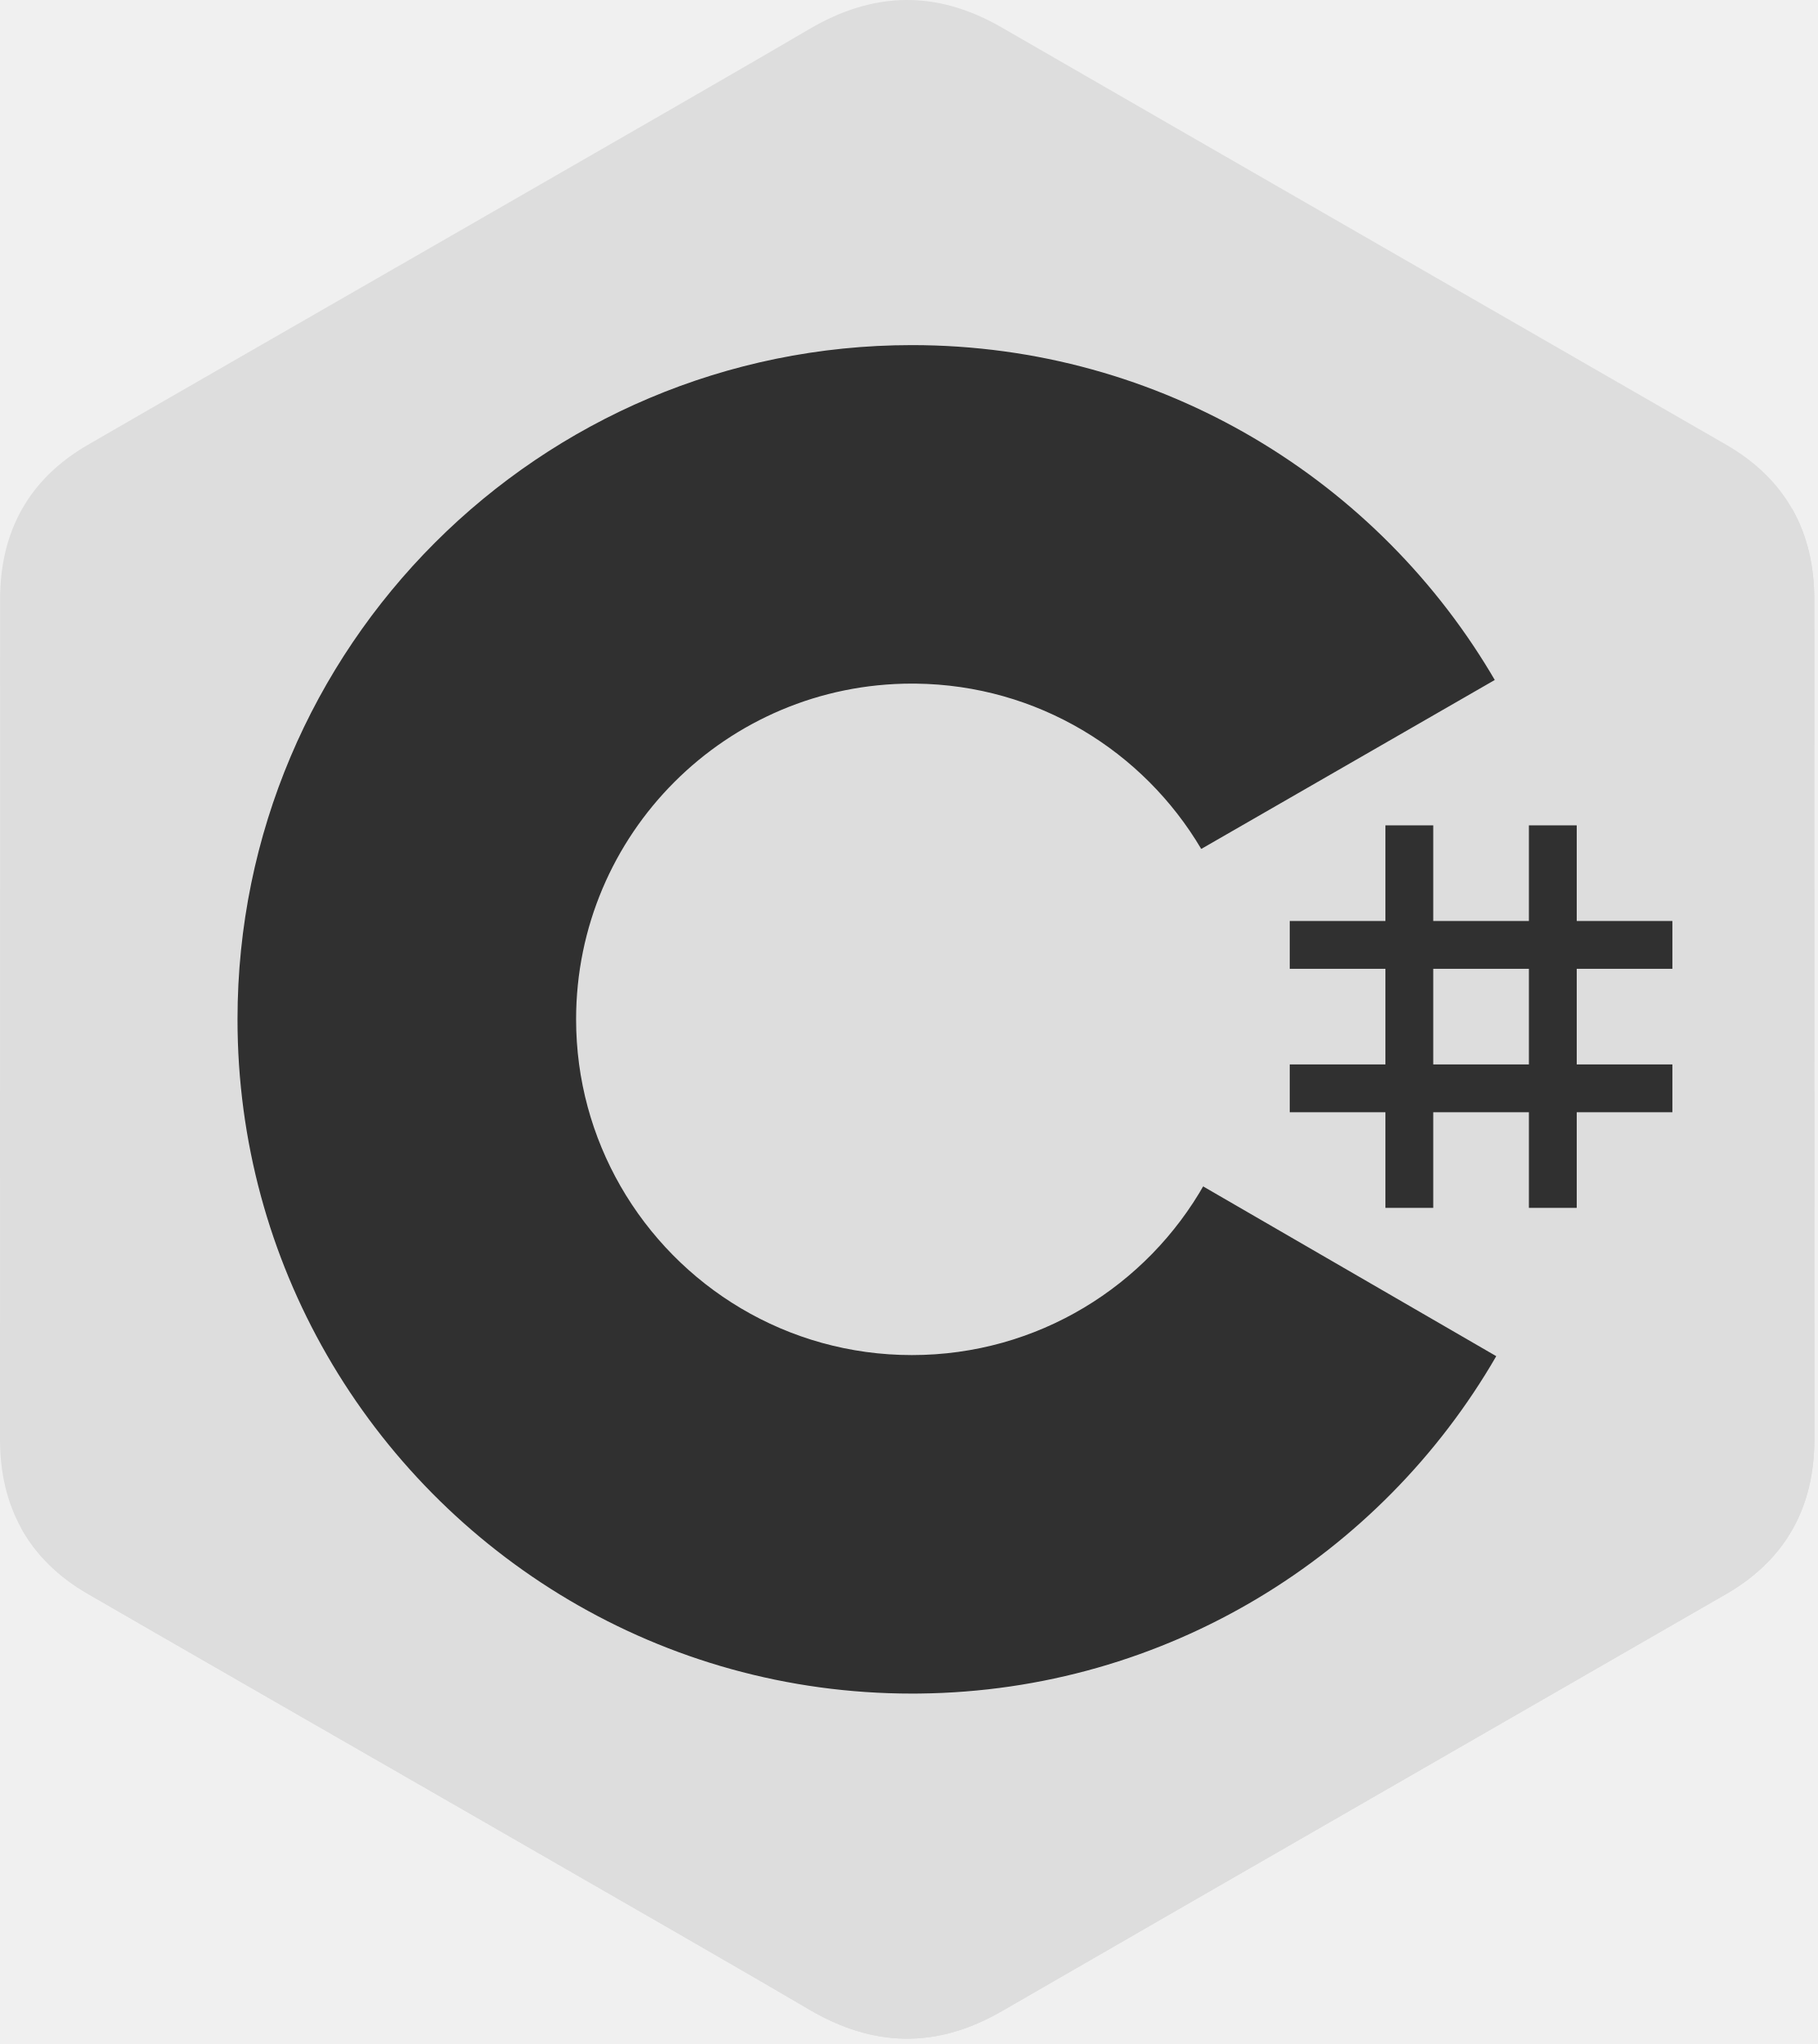
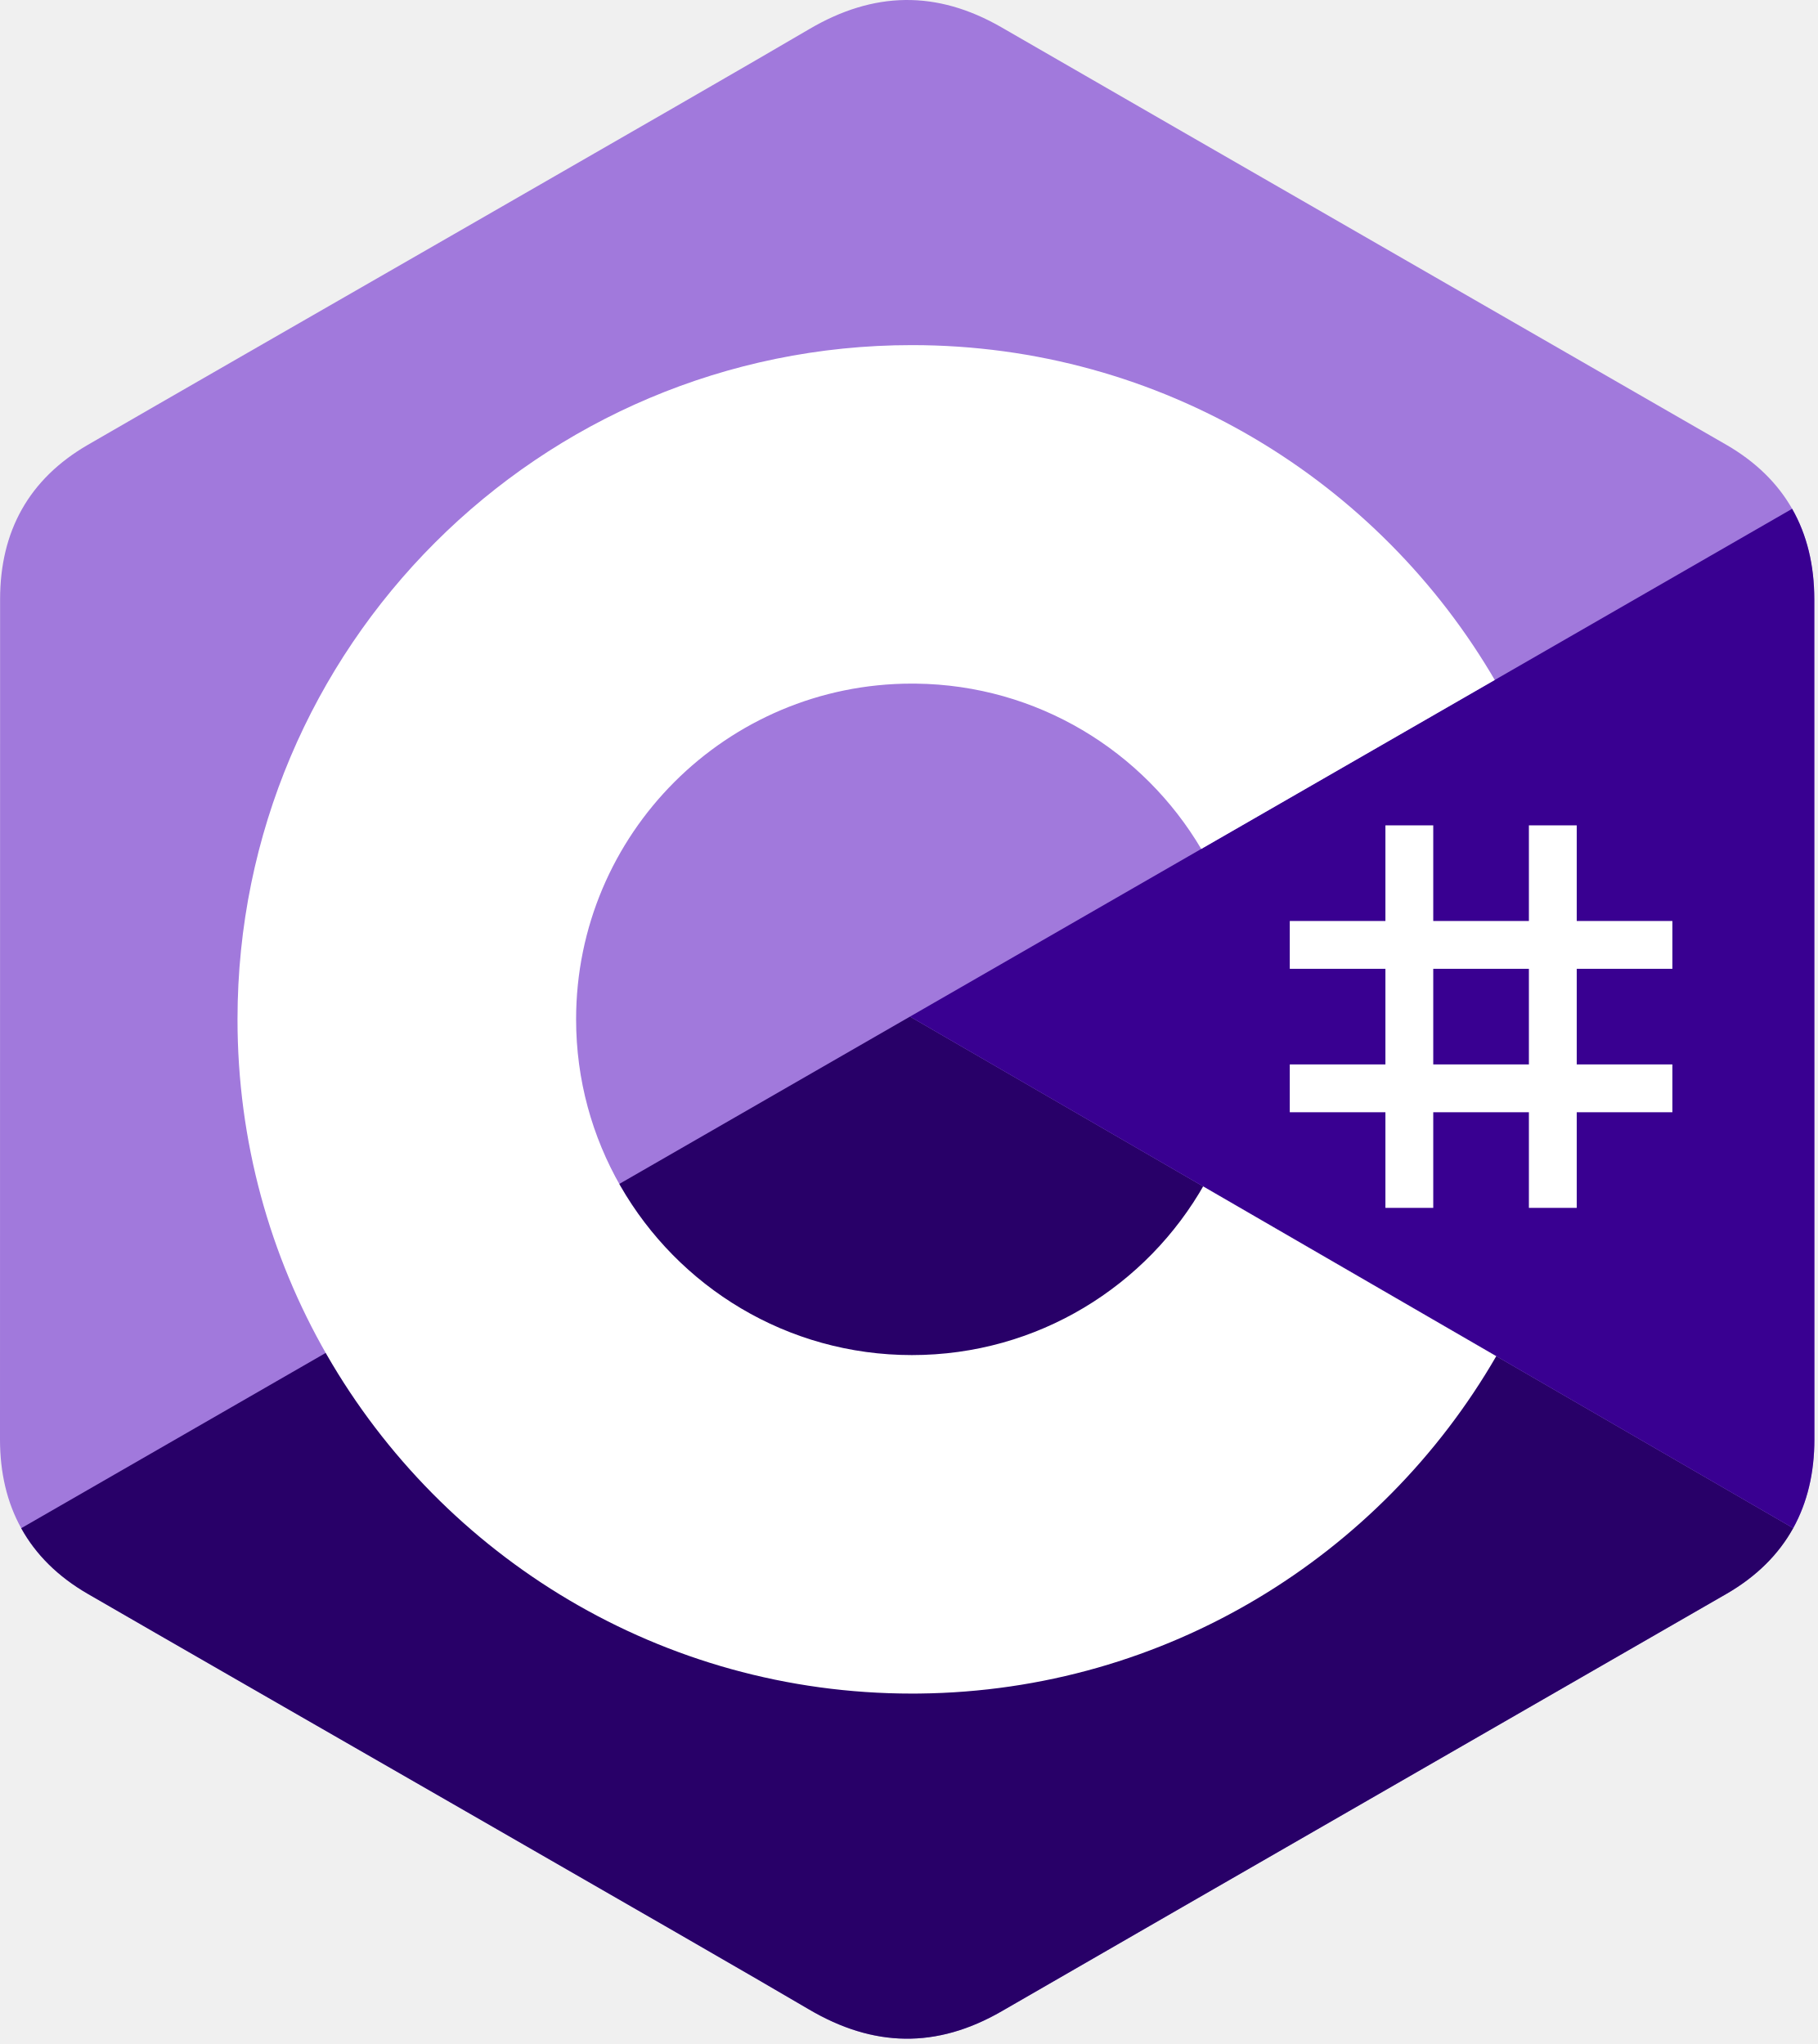
<svg xmlns="http://www.w3.org/2000/svg" width="256px" height="288px" viewBox="0 0 256 288" version="1.1" preserveAspectRatio="xMidYMid">
  <g>
-     <path d="M255.569,84.452 C255.567,79.622 254.534,75.354 252.445,71.691 C250.393,68.089 247.32,65.07 243.198,62.683 C209.173,43.064 175.115,23.505 141.101,3.866 C131.931,-1.428 123.04,-1.235 113.938,4.135 C100.395,12.122 32.59,50.969 12.385,62.672 C4.064,67.489 0.015,74.861 0.013,84.443 C0,123.898 0.013,163.352 0,202.808 C0,207.532 0.991,211.717 2.988,215.325 C5.041,219.036 8.157,222.138 12.374,224.579 C32.58,236.282 100.394,275.126 113.934,283.115 C123.04,288.488 131.931,288.68 141.104,283.384 C175.119,263.744 209.179,244.186 243.209,224.567 C247.426,222.127 250.542,219.023 252.595,215.315 C254.589,211.707 255.582,207.522 255.582,202.797 C255.582,202.797 255.582,123.908 255.569,84.452" fill="#ddd" fill-rule="nonzero" />
-     <path d="M128.182,143.241 L2.988,215.325 C5.041,219.036 8.157,222.138 12.374,224.579 C32.58,236.282 100.394,275.126 113.934,283.115 C123.04,288.488 131.931,288.68 141.104,283.384 C175.119,263.744 209.179,244.186 243.209,224.567 C247.426,222.127 250.542,219.023 252.595,215.315 L128.182,143.241" fill="#ddd" fill-rule="nonzero" />
-     <path d="M255.569,84.452 C255.567,79.622 254.534,75.354 252.445,71.691 L128.182,143.241 L252.595,215.315 C254.589,211.707 255.58,207.522 255.582,202.797 C255.582,202.797 255.582,123.908 255.569,84.452" fill="#ddd" fill-rule="nonzero" />
-     <path d="M201.892,116.294 L201.892,129.768 L215.366,129.768 L215.366,116.294 L222.103,116.294 L222.103,129.768 L235.577,129.768 L235.577,136.505 L222.103,136.505 L222.103,149.978 L235.577,149.978 L235.577,156.715 L222.103,156.715 L222.103,170.189 L215.366,170.189 L215.366,156.715 L201.892,156.715 L201.892,170.189 L195.155,170.189 L195.155,156.715 L181.682,156.715 L181.682,149.978 L195.155,149.978 L195.155,136.505 L181.682,136.505 L181.682,129.768 L195.155,129.768 L195.155,116.294 L201.892,116.294 Z M215.366,136.505 L201.892,136.505 L201.892,149.978 L215.366,149.978 L215.366,136.505 Z" fill="#303030" />
-     <path d="M128.457,48.626 C163.601,48.626 194.284,67.712 210.719,96.082 L210.558,95.809 L169.21,119.617 C161.063,105.824 146.128,96.515 128.996,96.323 L128.457,96.32 C102.331,96.32 81.151,117.5 81.151,143.625 C81.151,152.169 83.428,160.178 87.39,167.095 C95.544,181.33 110.873,190.931 128.457,190.931 C146.15,190.931 161.566,181.208 169.678,166.821 L169.481,167.166 L210.768,191.084 C194.513,219.213 164.25,238.241 129.515,238.62 L128.457,238.626 C93.202,238.626 62.432,219.422 46.038,190.902 C38.035,176.979 33.456,160.838 33.456,143.625 C33.456,91.159 75.988,48.626 128.457,48.626 Z" fill="#303030" fill-rule="nonzero" />
+     <path d="M255.569,84.452 C255.567,79.622 254.534,75.354 252.445,71.691 C250.393,68.089 247.32,65.07 243.198,62.683 C209.173,43.064 175.115,23.505 141.101,3.866 C131.931,-1.428 123.04,-1.235 113.938,4.135 C100.395,12.122 32.59,50.969 12.385,62.672 C4.064,67.489 0.015,74.861 0.013,84.443 C0,123.898 0.013,163.352 0,202.808 C0,207.532 0.991,211.717 2.988,215.325 C5.041,219.036 8.157,222.138 12.374,224.579 C32.58,236.282 100.394,275.126 113.934,283.115 C123.04,288.488 131.931,288.68 141.104,283.384 C175.119,263.744 209.179,244.186 243.209,224.567 C247.426,222.127 250.542,219.023 252.595,215.315 C254.589,211.707 255.582,207.522 255.582,202.797 C255.582,202.797 255.582,123.908 255.569,84.452" fill="#A179DC" fill-rule="nonzero" />
+     <path d="M128.182,143.241 L2.988,215.325 C5.041,219.036 8.157,222.138 12.374,224.579 C32.58,236.282 100.394,275.126 113.934,283.115 C123.04,288.488 131.931,288.68 141.104,283.384 C175.119,263.744 209.179,244.186 243.209,224.567 C247.426,222.127 250.542,219.023 252.595,215.315 L128.182,143.241" fill="#280068" fill-rule="nonzero" />
+     <path d="M255.569,84.452 C255.567,79.622 254.534,75.354 252.445,71.691 L128.182,143.241 L252.595,215.315 C254.589,211.707 255.58,207.522 255.582,202.797 C255.582,202.797 255.582,123.908 255.569,84.452" fill="#390091" fill-rule="nonzero" />
+     <path d="M201.892,116.294 L201.892,129.768 L215.366,129.768 L215.366,116.294 L222.103,116.294 L222.103,129.768 L235.577,129.768 L235.577,136.505 L222.103,136.505 L222.103,149.978 L235.577,149.978 L235.577,156.715 L222.103,156.715 L222.103,170.189 L215.366,170.189 L215.366,156.715 L201.892,156.715 L201.892,170.189 L195.155,170.189 L195.155,156.715 L181.682,156.715 L181.682,149.978 L195.155,149.978 L195.155,136.505 L181.682,136.505 L181.682,129.768 L195.155,129.768 L195.155,116.294 L201.892,116.294 Z M215.366,136.505 L201.892,136.505 L201.892,149.978 L215.366,149.978 L215.366,136.505 Z" fill="#FFFFFF" />
+     <path d="M128.457,48.626 C163.601,48.626 194.284,67.712 210.719,96.082 L210.558,95.809 L169.21,119.617 C161.063,105.824 146.128,96.515 128.996,96.323 L128.457,96.32 C102.331,96.32 81.151,117.5 81.151,143.625 C81.151,152.169 83.428,160.178 87.39,167.095 C95.544,181.33 110.873,190.931 128.457,190.931 C146.15,190.931 161.566,181.208 169.678,166.821 L169.481,167.166 L210.768,191.084 C194.513,219.213 164.25,238.241 129.515,238.62 L128.457,238.626 C93.202,238.626 62.432,219.422 46.038,190.902 C38.035,176.979 33.456,160.838 33.456,143.625 C33.456,91.159 75.988,48.626 128.457,48.626 Z" fill="#FFFFFF" fill-rule="nonzero" />
  </g>
</svg>
